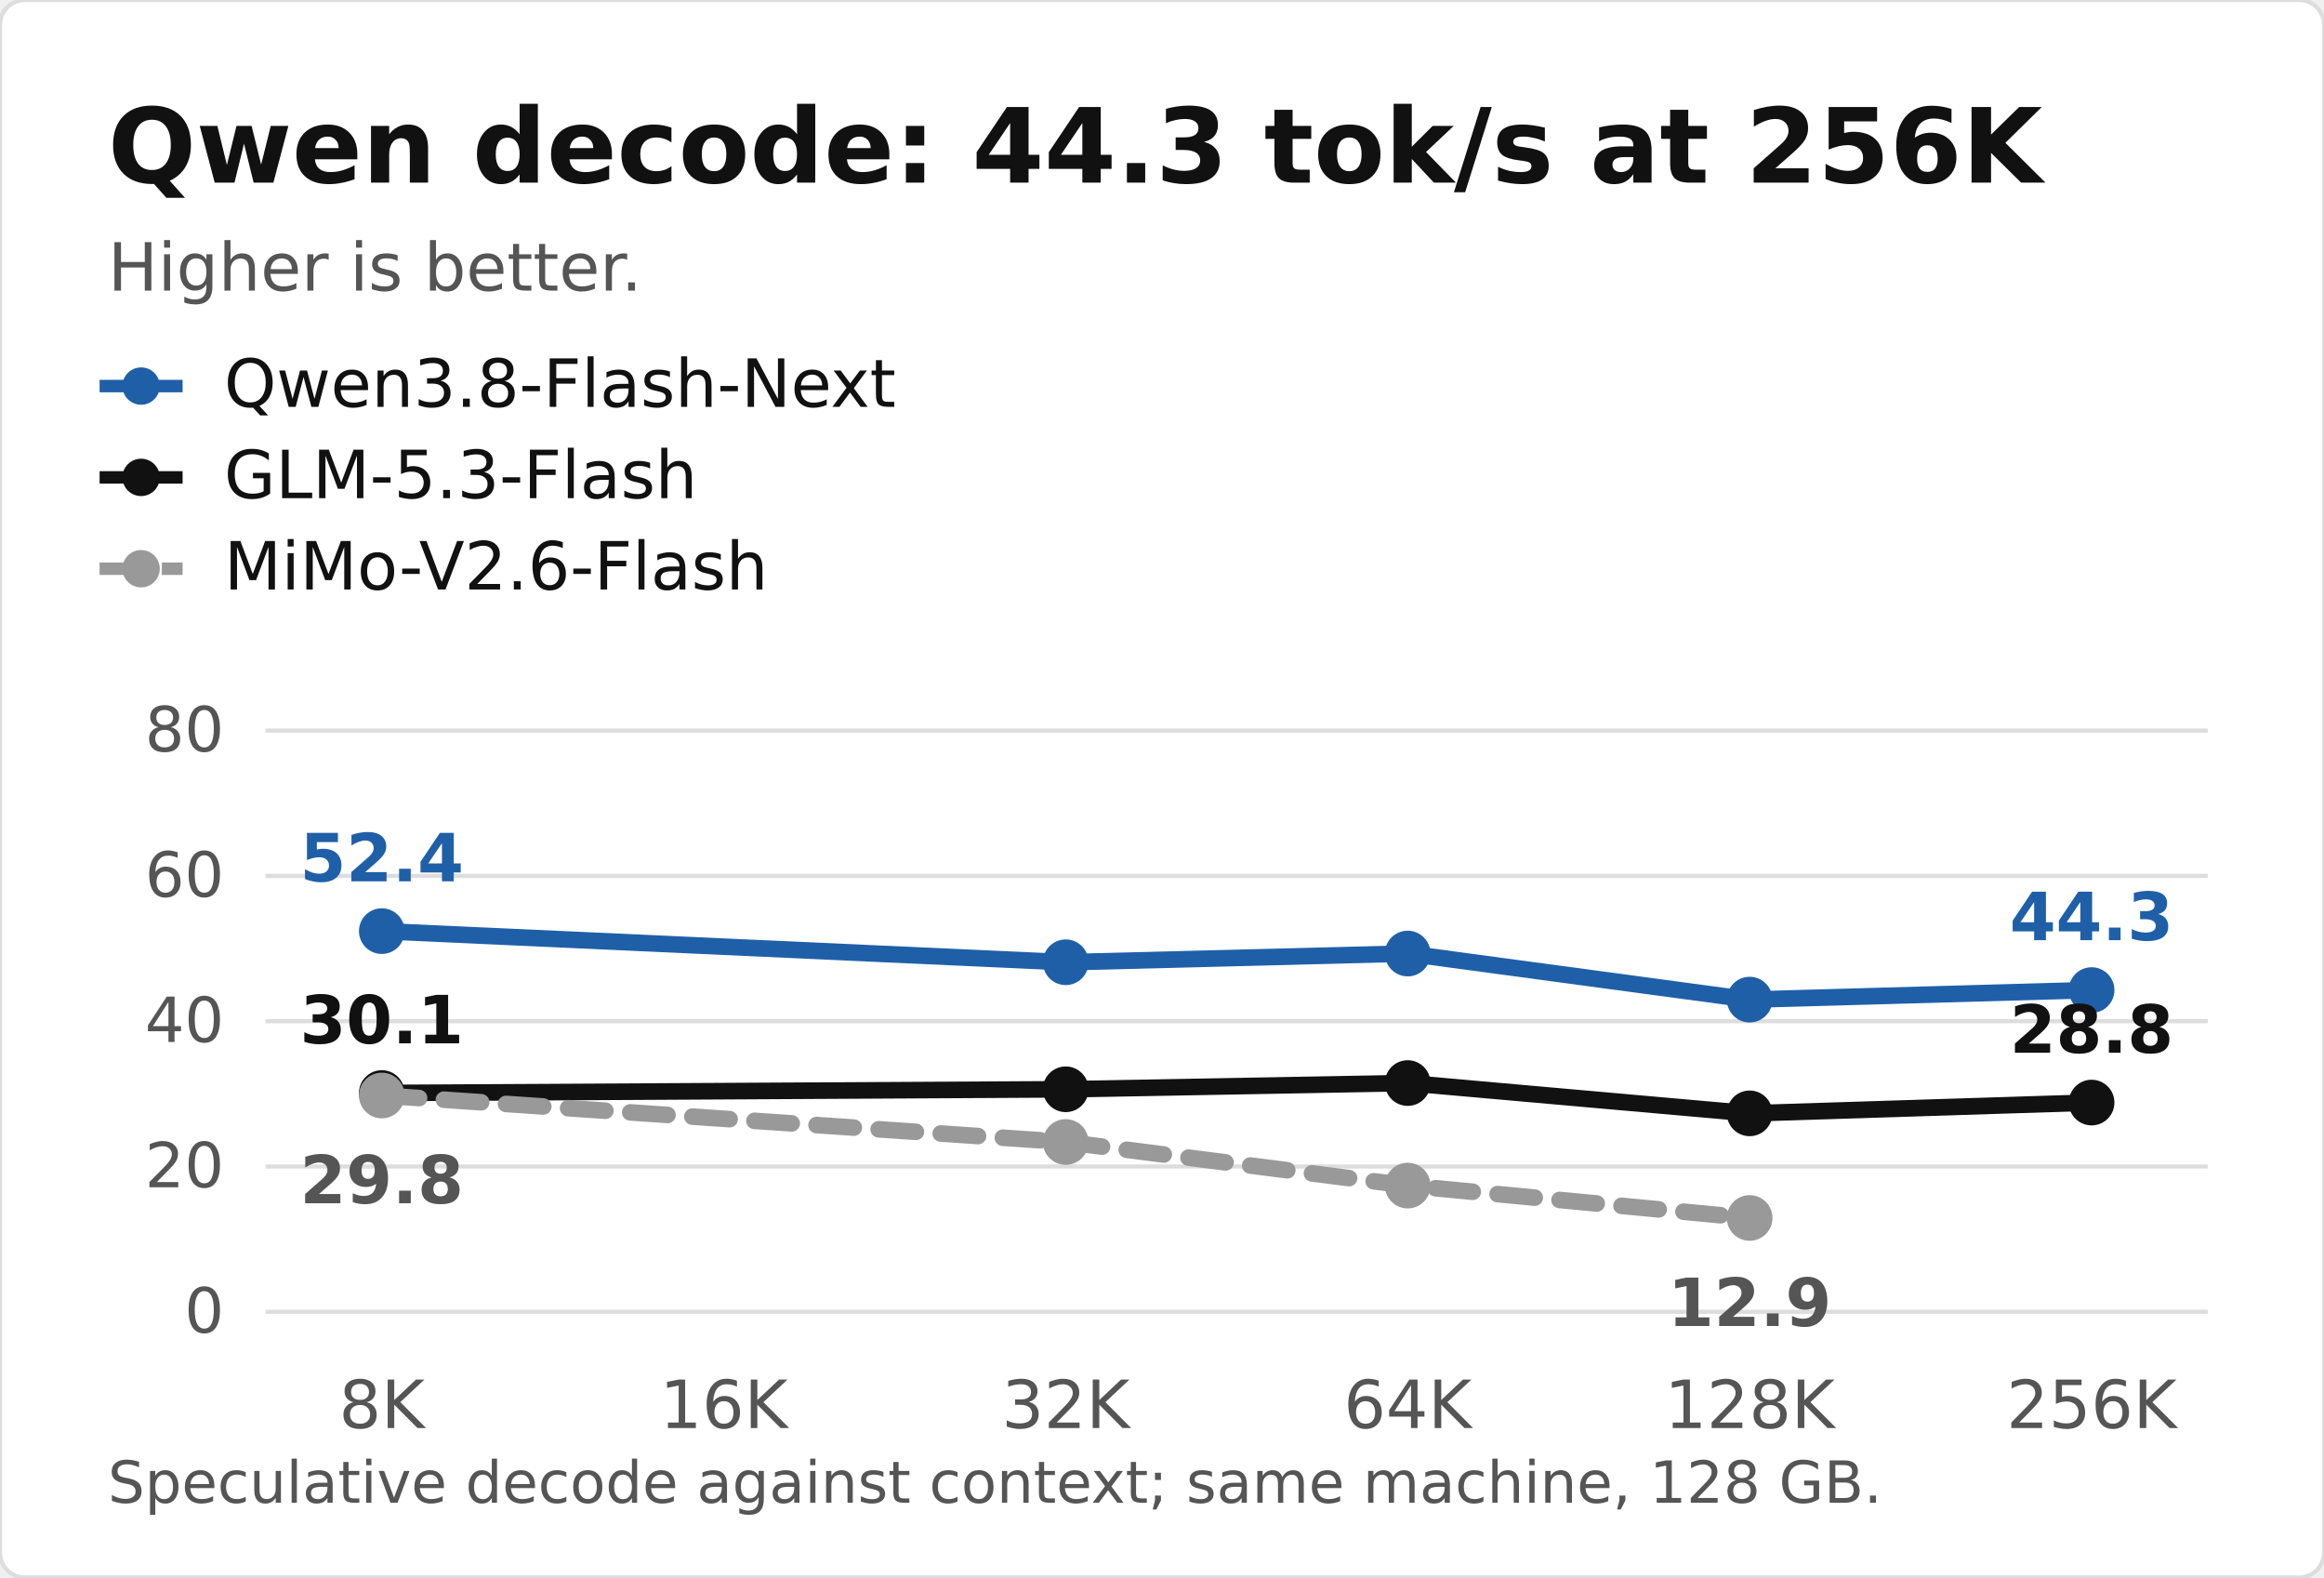
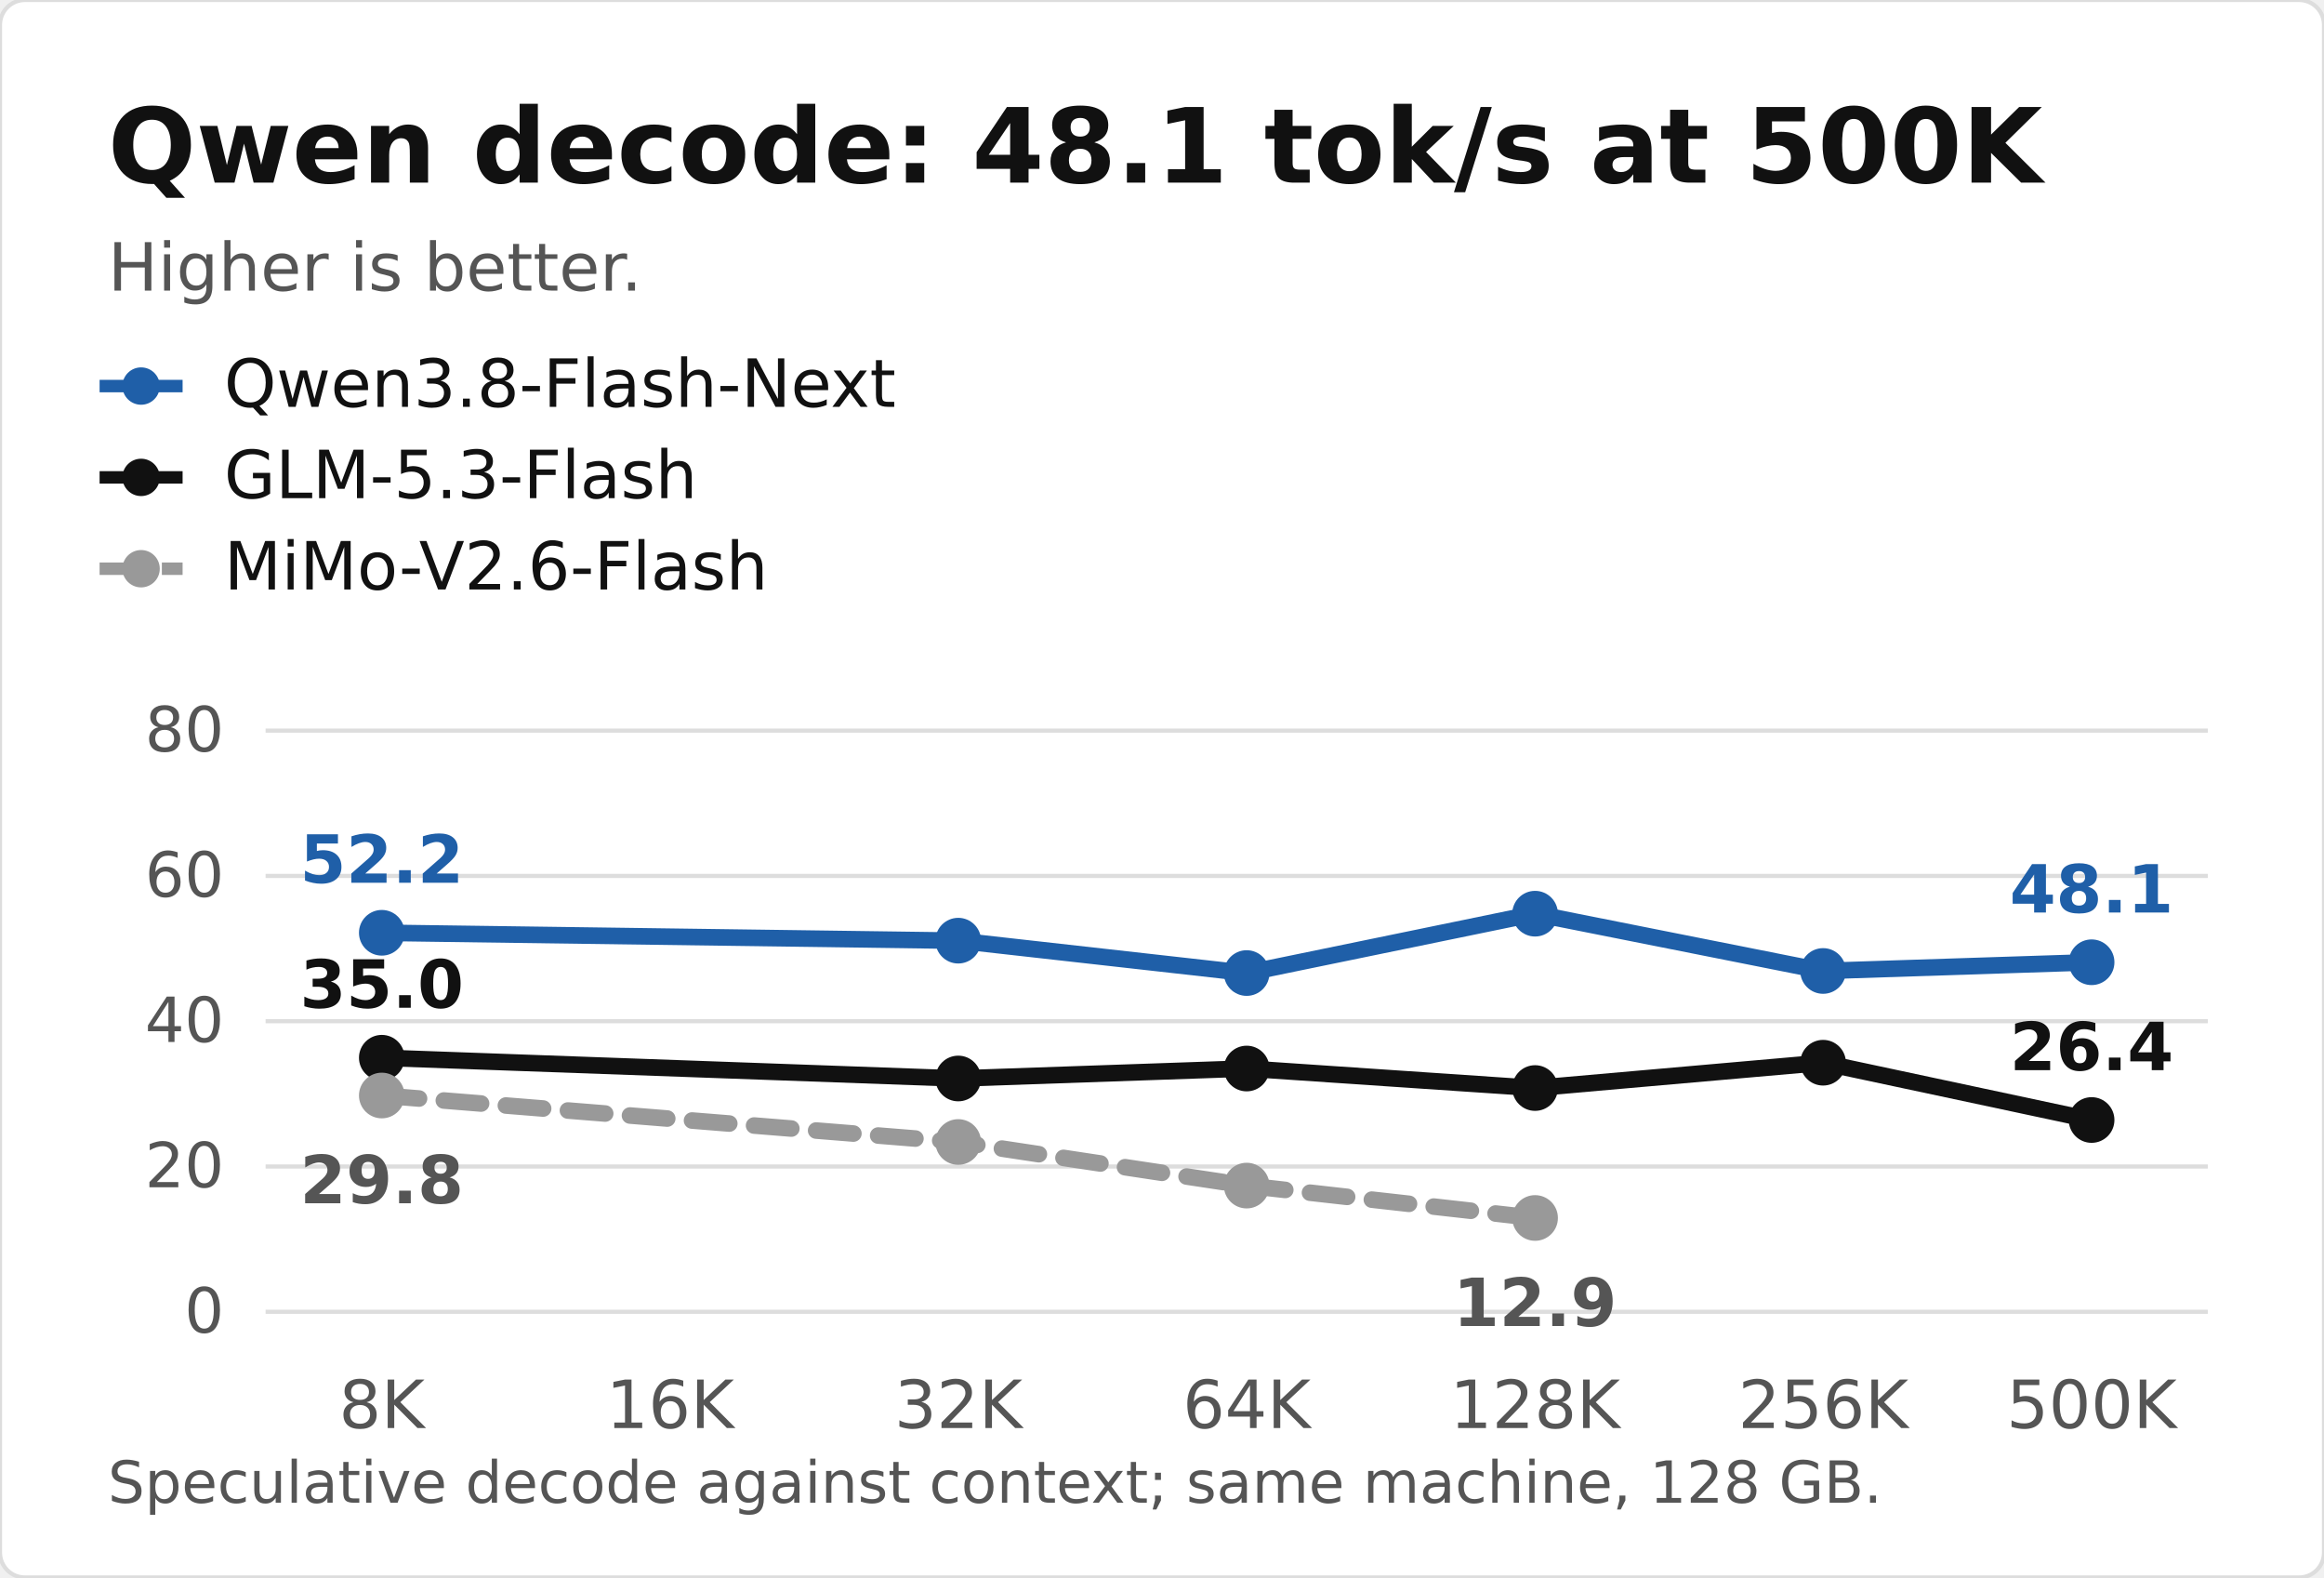
<svg xmlns="http://www.w3.org/2000/svg" width="560" height="380" viewBox="0 0 560 380" font-family="'Ubuntu Sans','DejaVu Sans',Helvetica,Arial,sans-serif">
  <rect width="560" height="380" rx="6" fill="#FFFFFF" stroke="#DDDDDD" />
-   <text x="26" y="44" fill="#111111" font-size="25" text-anchor="start" font-weight="700">Qwen decode: 44.3 tok/s at 256K</text>
+   <text x="26" y="44" fill="#111111" font-size="25" text-anchor="start" font-weight="700">Qwen decode: 48.1 tok/s at 500K</text>
  <text x="26" y="70" fill="#555555" font-size="16" text-anchor="start" font-weight="400">Higher is better.</text>
  <line x1="64" x2="532" y1="316.0" y2="316.0" stroke="#DDDDDD" />
  <text x="54" y="321.0" fill="#555555" font-size="15" text-anchor="end" font-weight="400">0</text>
  <line x1="64" x2="532" y1="281.0" y2="281.0" stroke="#DDDDDD" />
  <text x="54" y="286.0" fill="#555555" font-size="15" text-anchor="end" font-weight="400">20</text>
  <line x1="64" x2="532" y1="246.0" y2="246.0" stroke="#DDDDDD" />
  <text x="54" y="251.0" fill="#555555" font-size="15" text-anchor="end" font-weight="400">40</text>
  <line x1="64" x2="532" y1="211.0" y2="211.0" stroke="#DDDDDD" />
  <text x="54" y="216.0" fill="#555555" font-size="15" text-anchor="end" font-weight="400">60</text>
  <line x1="64" x2="532" y1="176.0" y2="176.0" stroke="#DDDDDD" />
  <text x="54" y="181.0" fill="#555555" font-size="15" text-anchor="end" font-weight="400">80</text>
  <text x="92.0" y="344" fill="#555555" font-size="16" text-anchor="middle" font-weight="400">8K</text>
-   <text x="174.4" y="344" fill="#555555" font-size="16" text-anchor="middle" font-weight="400">16K</text>
-   <text x="256.8" y="344" fill="#555555" font-size="16" text-anchor="middle" font-weight="400">32K</text>
-   <text x="339.2" y="344" fill="#555555" font-size="16" text-anchor="middle" font-weight="400">64K</text>
-   <text x="421.6" y="344" fill="#555555" font-size="16" text-anchor="middle" font-weight="400">128K</text>
-   <text x="504.0" y="344" fill="#555555" font-size="16" text-anchor="middle" font-weight="400">256K</text>
+   <text x="161.469" y="344" fill="#555555" font-size="16" text-anchor="middle" font-weight="400">16K</text>
+   <text x="230.937" y="344" fill="#555555" font-size="16" text-anchor="middle" font-weight="400">32K</text>
+   <text x="300.406" y="344" fill="#555555" font-size="16" text-anchor="middle" font-weight="400">64K</text>
+   <text x="369.874" y="344" fill="#555555" font-size="16" text-anchor="middle" font-weight="400">128K</text>
+   <text x="439.343" y="344" fill="#555555" font-size="16" text-anchor="middle" font-weight="400">256K</text>
+   <text x="504" y="344" fill="#555555" font-size="16" text-anchor="middle" font-weight="400">500K</text>
  <line x1="24" x2="44" y1="93" y2="93" stroke="#1F5FA8" stroke-width="3" />
  <circle cx="34" cy="93" r="4.5" fill="#1F5FA8" />
  <text x="54" y="98" fill="#111111" font-size="16" text-anchor="start" font-weight="400">Qwen3.8-Flash-Next</text>
-   <polyline fill="none" stroke="#1F5FA8" stroke-width="4" stroke-linejoin="round" stroke-linecap="round" points="92.0,224.3 256.8,231.8 339.2,229.7 421.6,240.8 504.0,238.5" />
-   <circle cx="92.0" cy="224.3" r="5.5" fill="#1F5FA8" />
-   <text x="92.0" y="212.3" fill="#1F5FA8" font-size="16" text-anchor="middle" font-weight="700">52.4</text>
-   <circle cx="256.8" cy="231.8" r="5.5" fill="#1F5FA8" />
-   <circle cx="339.2" cy="229.7" r="5.5" fill="#1F5FA8" />
-   <circle cx="421.6" cy="240.8" r="5.5" fill="#1F5FA8" />
-   <circle cx="504.0" cy="238.5" r="5.5" fill="#1F5FA8" />
-   <text x="504.0" y="226.475" fill="#1F5FA8" font-size="16" text-anchor="middle" font-weight="700">44.3</text>
+   <polyline fill="none" stroke="#1F5FA8" stroke-width="4" stroke-linejoin="round" stroke-linecap="round" points="92.0,224.7 230.9,226.6 300.4,234.4 369.9,220.1 439.3,233.9 504.0,231.8" />
+   <circle cx="92.0" cy="224.7" r="5.5" fill="#1F5FA8" />
+   <text x="92.0" y="212.65" fill="#1F5FA8" font-size="16" text-anchor="middle" font-weight="700">52.2</text>
+   <circle cx="230.9" cy="226.6" r="5.5" fill="#1F5FA8" />
+   <circle cx="300.4" cy="234.4" r="5.5" fill="#1F5FA8" />
+   <circle cx="369.9" cy="220.1" r="5.5" fill="#1F5FA8" />
+   <circle cx="439.3" cy="233.9" r="5.5" fill="#1F5FA8" />
+   <circle cx="504.0" cy="231.8" r="5.5" fill="#1F5FA8" />
+   <text x="504" y="219.825" fill="#1F5FA8" font-size="16" text-anchor="middle" font-weight="700">48.1</text>
  <line x1="24" x2="44" y1="115" y2="115" stroke="#111111" stroke-width="3" />
  <circle cx="34" cy="115" r="4.5" fill="#111111" />
  <text x="54" y="120" fill="#111111" font-size="16" text-anchor="start" font-weight="400">GLM-5.3-Flash</text>
-   <polyline fill="none" stroke="#111111" stroke-width="4" stroke-linejoin="round" stroke-linecap="round" points="92.0,263.3 256.8,262.4 339.2,260.9 421.6,268.2 504.0,265.6" />
-   <circle cx="92.0" cy="263.3" r="5.5" fill="#111111" />
-   <text x="92.0" y="251.325" fill="#111111" font-size="16" text-anchor="middle" font-weight="700">30.1</text>
-   <circle cx="256.8" cy="262.4" r="5.5" fill="#111111" />
-   <circle cx="339.2" cy="260.9" r="5.5" fill="#111111" />
-   <circle cx="421.6" cy="268.2" r="5.5" fill="#111111" />
-   <circle cx="504.0" cy="265.6" r="5.5" fill="#111111" />
-   <text x="504.0" y="253.6" fill="#111111" font-size="16" text-anchor="middle" font-weight="700">28.8</text>
+   <polyline fill="none" stroke="#111111" stroke-width="4" stroke-linejoin="round" stroke-linecap="round" points="92.0,254.8 230.9,259.8 300.4,257.4 369.9,262.1 439.3,256.0 504.0,269.8" />
+   <circle cx="92.0" cy="254.8" r="5.5" fill="#111111" />
+   <text x="92.0" y="242.75" fill="#111111" font-size="16" text-anchor="middle" font-weight="700">35.0</text>
+   <circle cx="230.9" cy="259.8" r="5.5" fill="#111111" />
+   <circle cx="300.4" cy="257.4" r="5.5" fill="#111111" />
+   <circle cx="369.9" cy="262.1" r="5.5" fill="#111111" />
+   <circle cx="439.3" cy="256.0" r="5.5" fill="#111111" />
+   <circle cx="504.0" cy="269.8" r="5.5" fill="#111111" />
+   <text x="504" y="257.8" fill="#111111" font-size="16" text-anchor="middle" font-weight="700">26.4</text>
  <line x1="24" x2="44" y1="137" y2="137" stroke="#999999" stroke-width="3" stroke-dasharray="9 6" />
  <circle cx="34" cy="137" r="4.5" fill="#999999" />
  <text x="54" y="142" fill="#111111" font-size="16" text-anchor="start" font-weight="400">MiMo-V2.6-Flash</text>
-   <polyline fill="none" stroke="#999999" stroke-width="4" stroke-linejoin="round" stroke-linecap="round" stroke-dasharray="9 6" points="92.0,263.9 256.8,275.1 339.2,285.6 421.6,293.4" />
+   <polyline fill="none" stroke="#999999" stroke-width="4" stroke-linejoin="round" stroke-linecap="round" stroke-dasharray="9 6" points="92.0,263.9 230.9,275.1 300.4,285.6 369.9,293.4" />
  <circle cx="92.0" cy="263.9" r="5.5" fill="#999999" />
  <text x="92.0" y="289.85" fill="#555555" font-size="16" text-anchor="middle" font-weight="700">29.8</text>
-   <circle cx="256.8" cy="275.1" r="5.5" fill="#999999" />
-   <circle cx="339.2" cy="285.6" r="5.5" fill="#999999" />
-   <circle cx="421.6" cy="293.4" r="5.5" fill="#999999" />
-   <text x="421.6" y="319.425" fill="#555555" font-size="16" text-anchor="middle" font-weight="700">12.9</text>
+   <circle cx="230.9" cy="275.1" r="5.5" fill="#999999" />
+   <circle cx="300.4" cy="285.6" r="5.5" fill="#999999" />
+   <circle cx="369.9" cy="293.4" r="5.5" fill="#999999" />
+   <text x="369.874" y="319.425" fill="#555555" font-size="16" text-anchor="middle" font-weight="700">12.9</text>
  <text x="26" y="362" fill="#555555" font-size="14" text-anchor="start" font-weight="400">Speculative decode against context; same machine, 128 GB.</text>
</svg>
